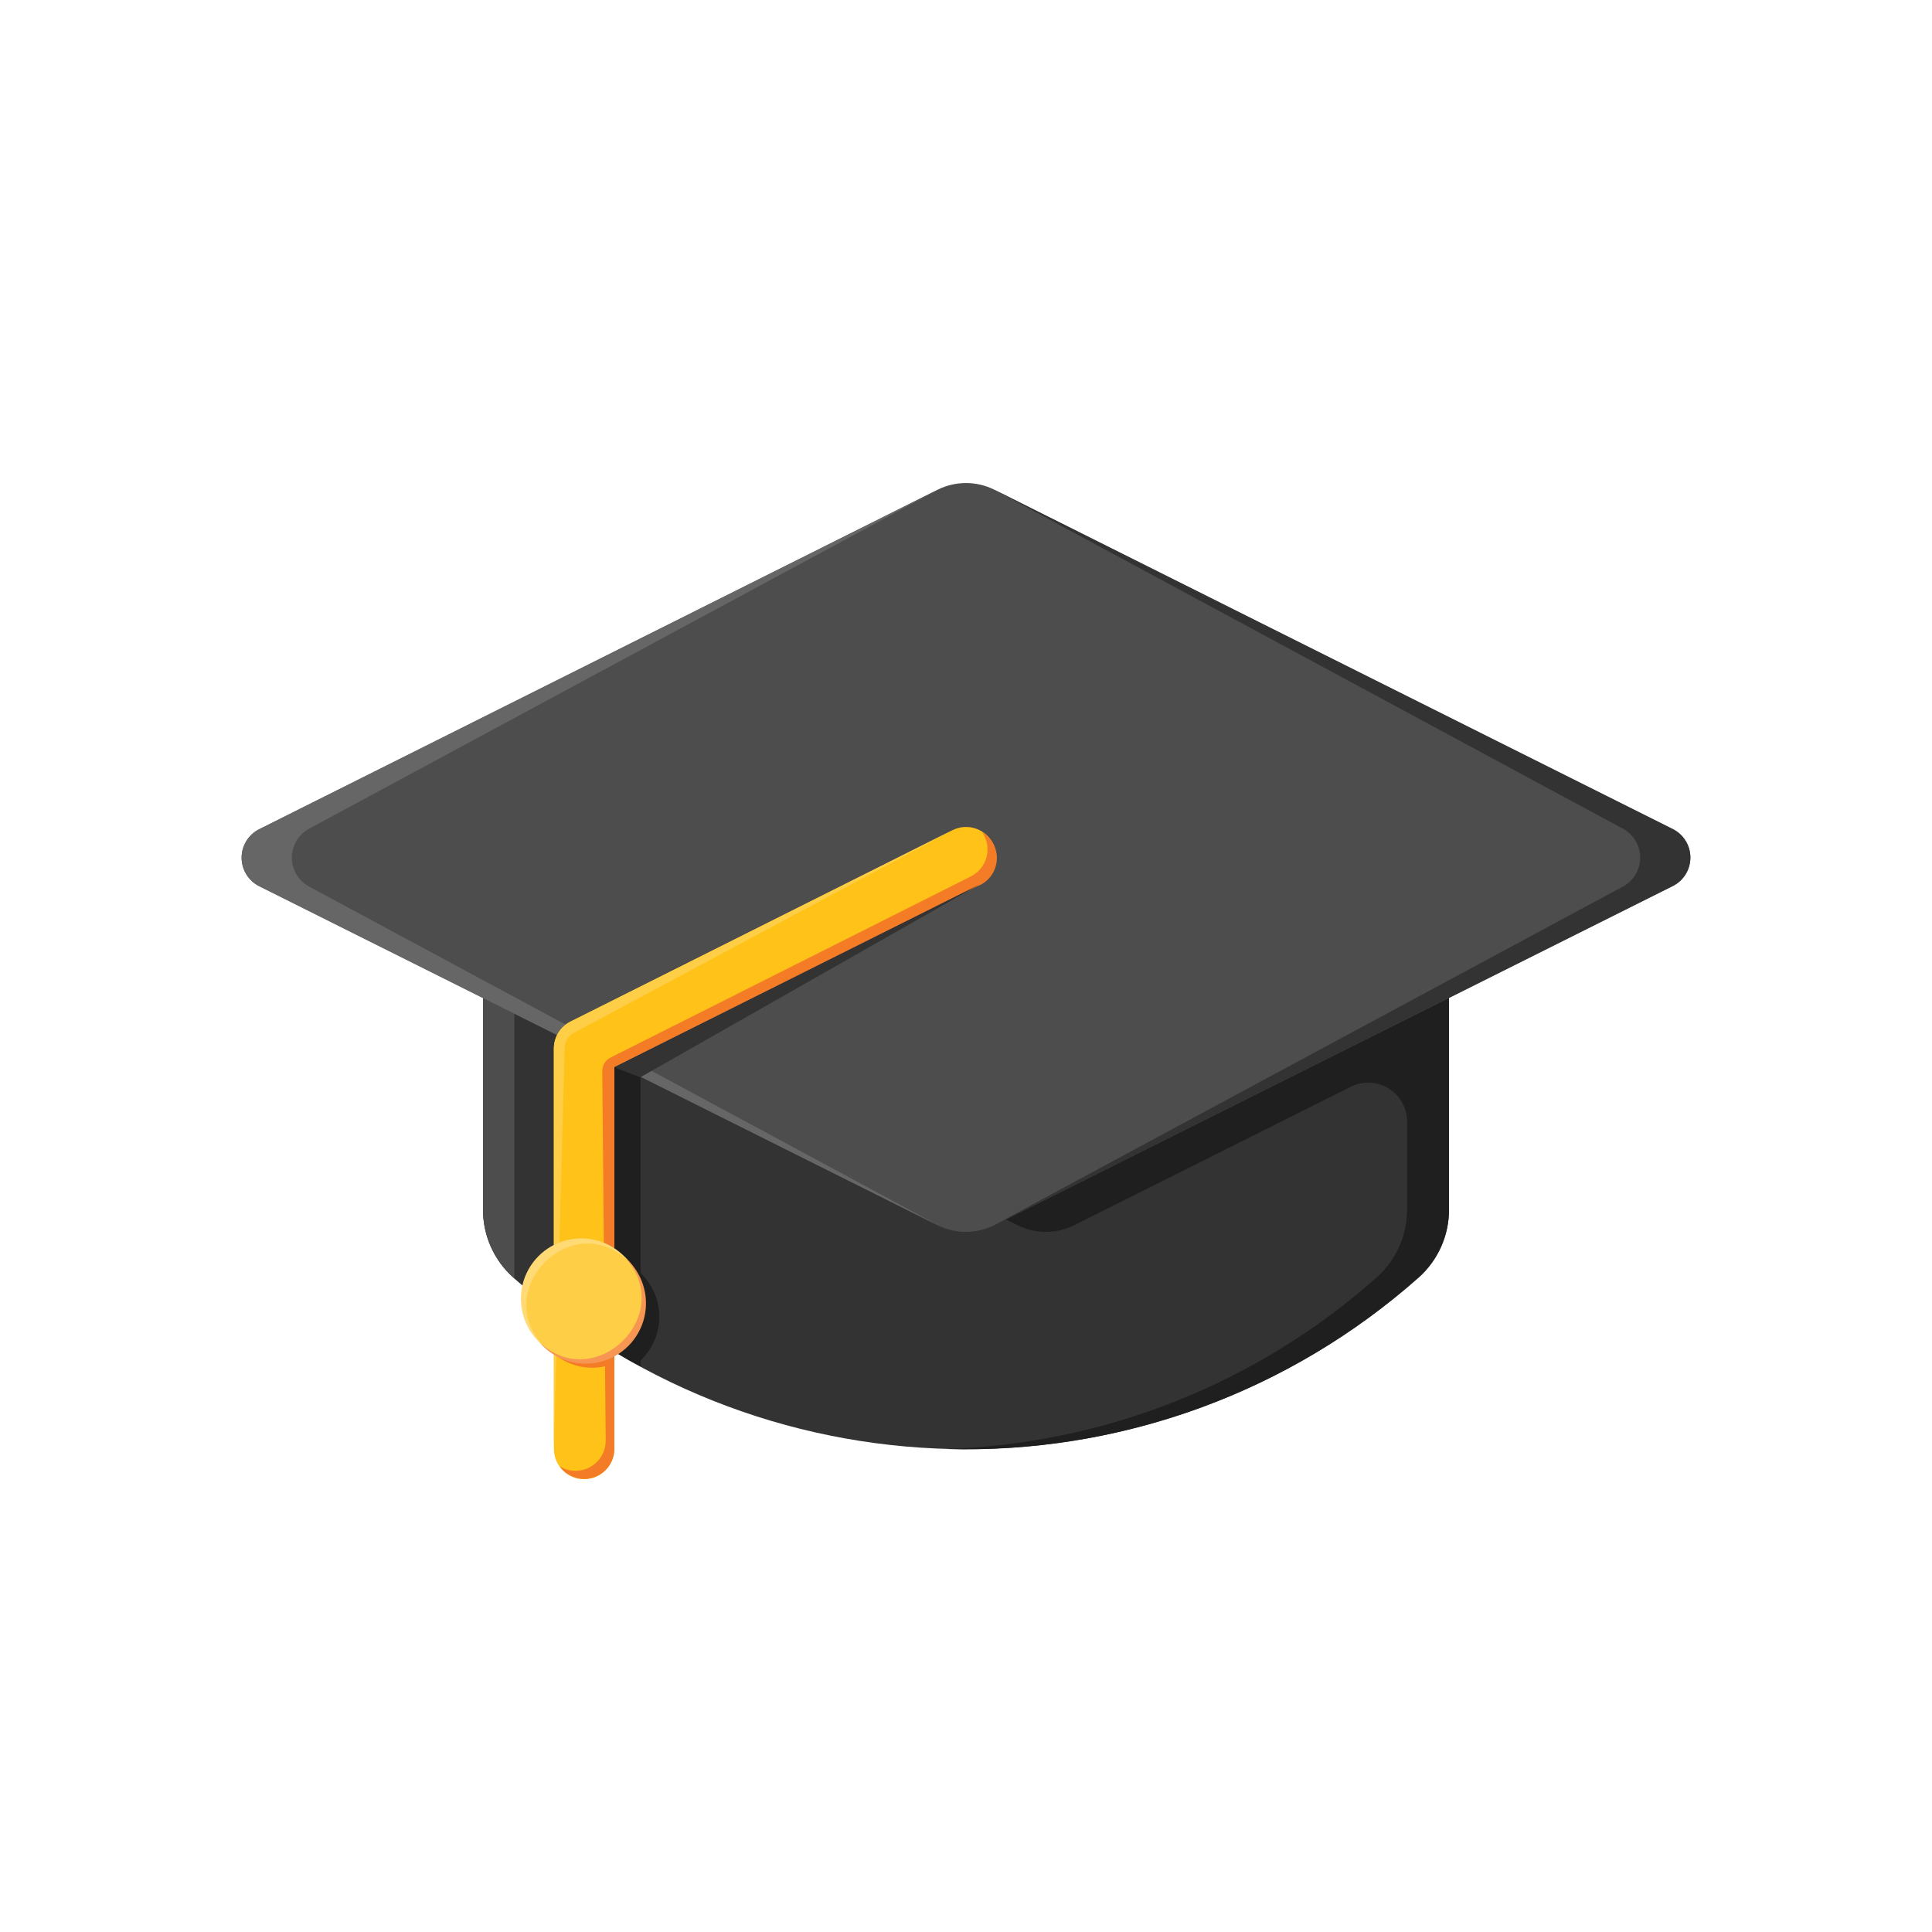
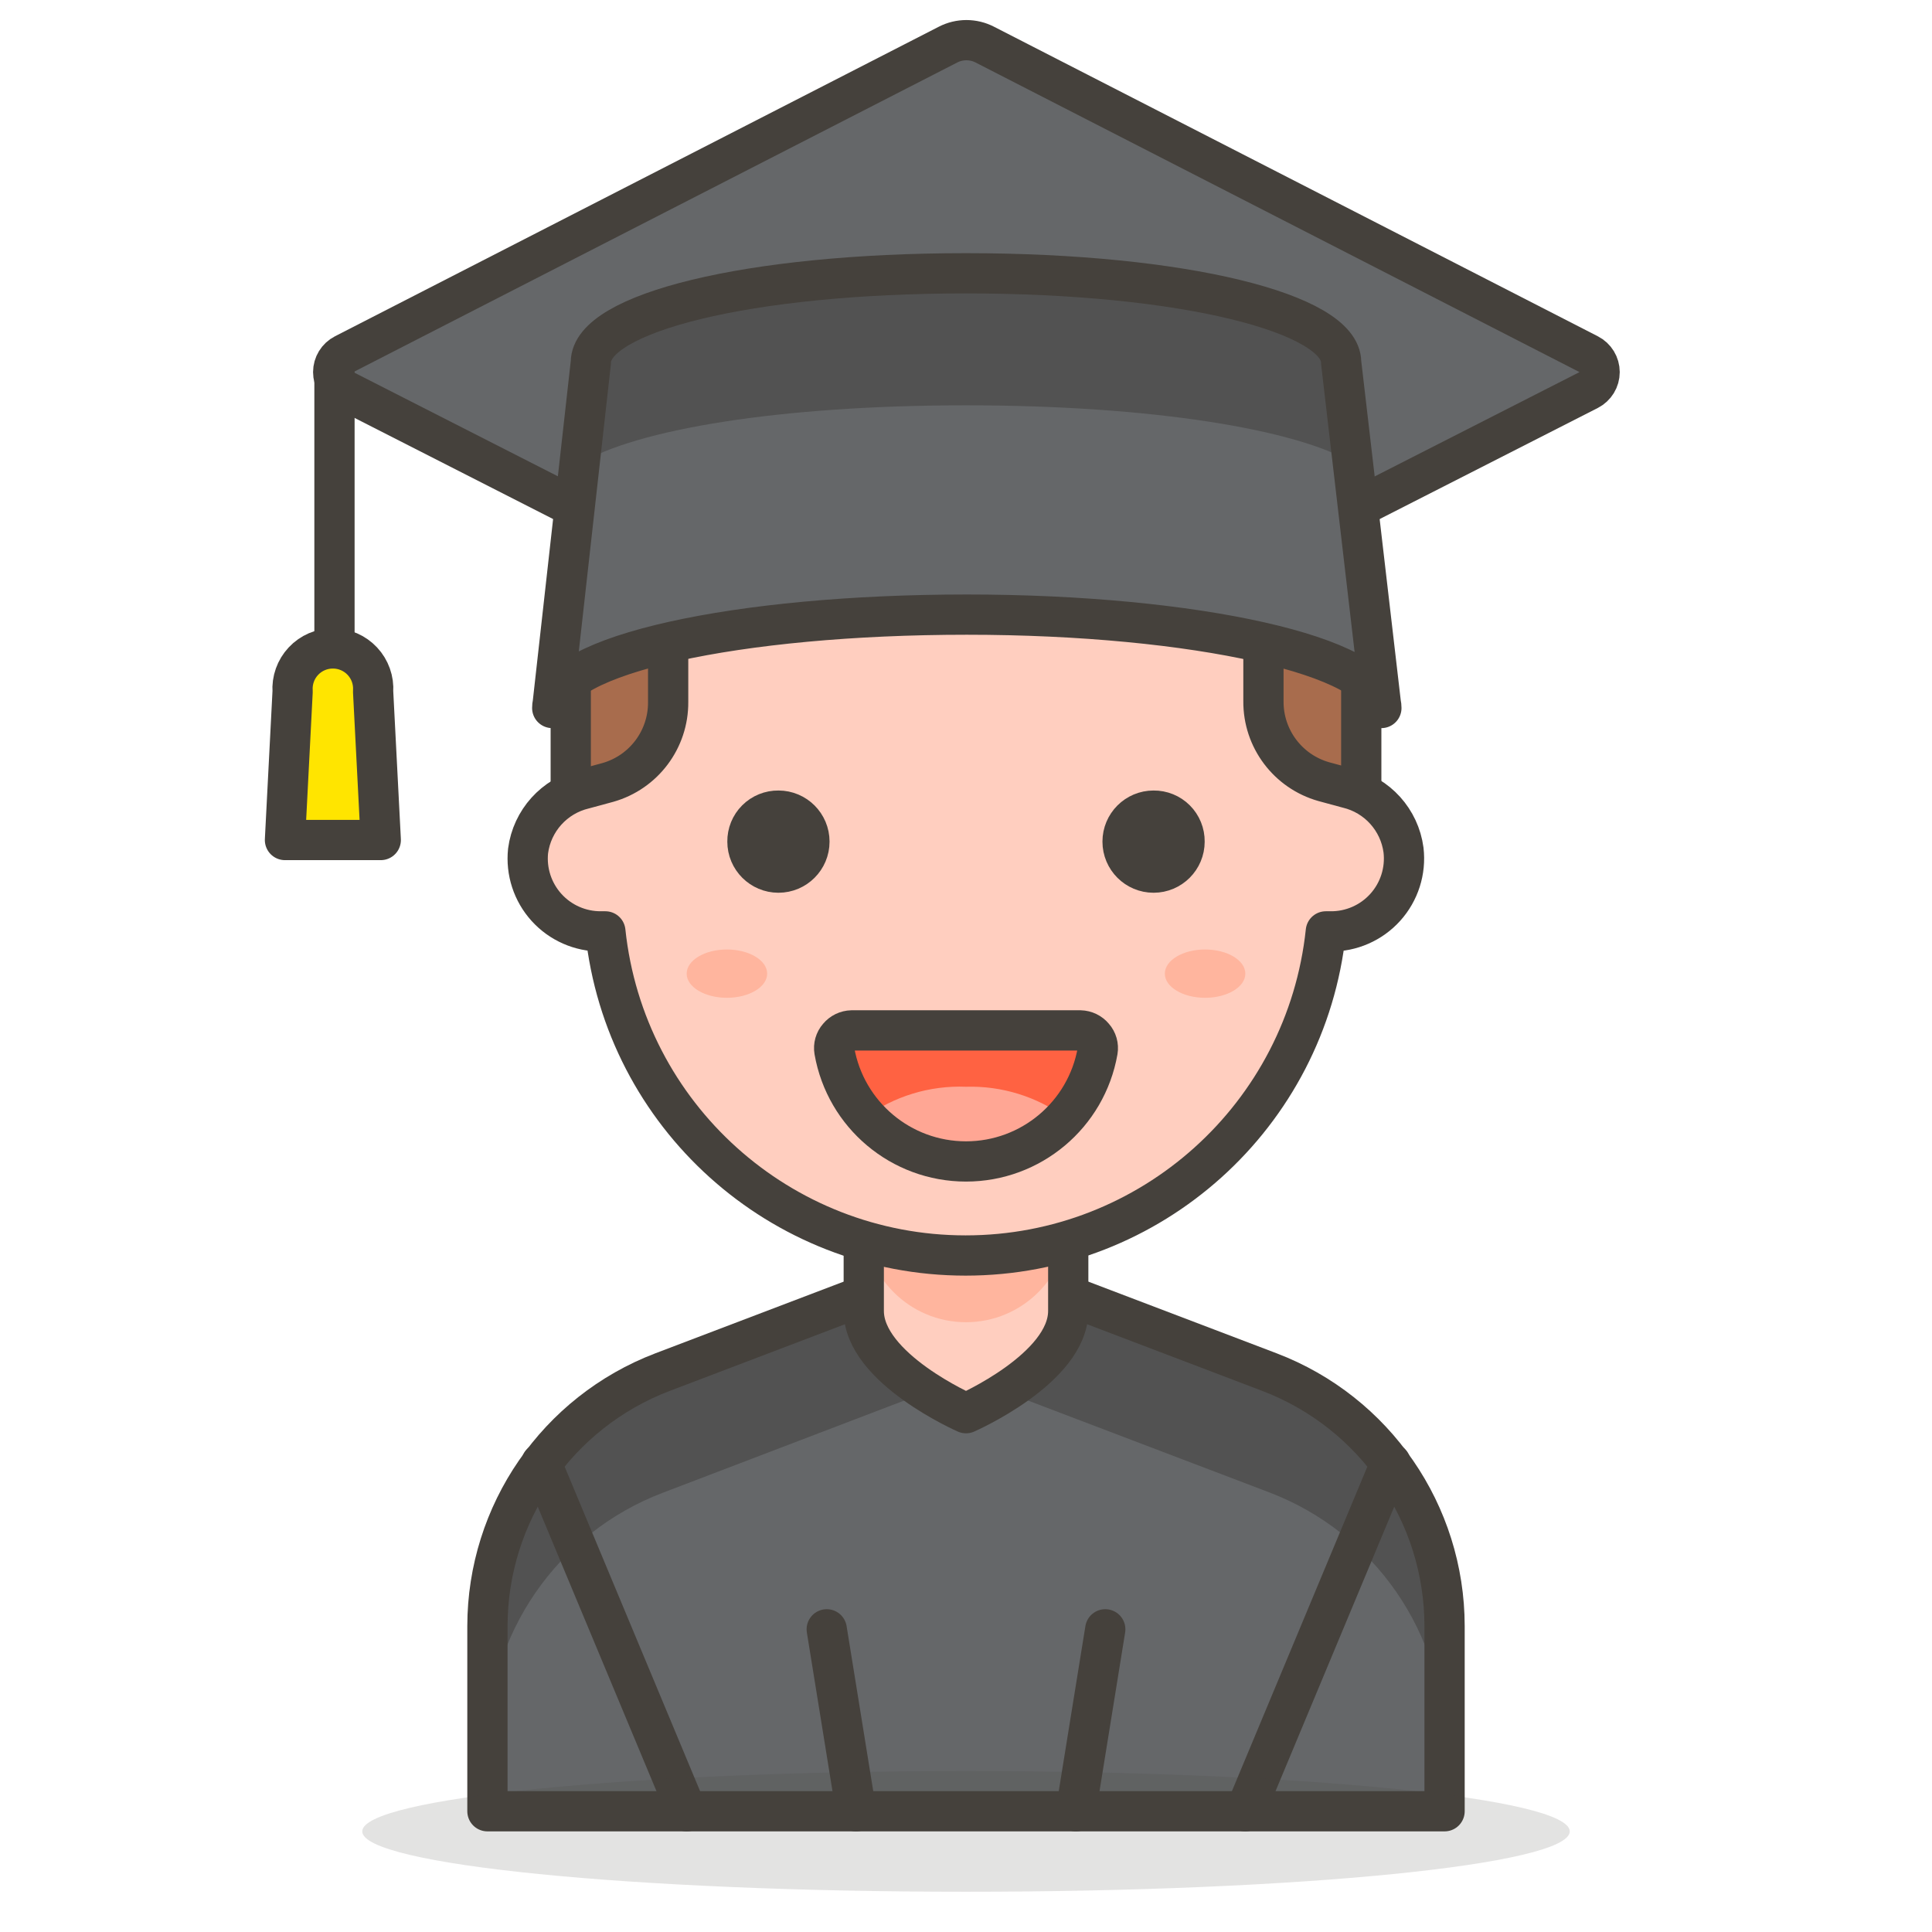
- <svg xmlns="http://www.w3.org/2000/svg" viewBox="0 0 128 128">
+ <svg xmlns="http://www.w3.org/2000/svg" id="Icons" viewBox="0 0 48 48">
  <defs>
-     <style>.cls-1{fill:#333;}.cls-2{fill:#4d4d4d;}.cls-3{fill:#1f1f1f;}.cls-4{fill:#666;}.cls-5{fill:#ffc219;}.cls-6{fill:#ffce47;}.cls-7{fill:#f47c27;}.cls-8{fill:#f69652;}.cls-9{fill:#ffda75;}</style>
+     <style>.cls-1,.cls-4{fill:#656769;}.cls-1,.cls-10,.cls-11,.cls-2,.cls-3,.cls-9{stroke:#45413c;stroke-linecap:round;stroke-linejoin:round;}.cls-2{fill:none;}.cls-3{fill:#ffe500;}.cls-5{fill:#525252;}.cls-10,.cls-6{fill:#ffcebf;}.cls-7{fill:#ffb59e;}.cls-11,.cls-8{fill:#45413c;}.cls-8{opacity:0.15;}.cls-9{fill:#a86c4d;}.cls-12{fill:#ff6242;}.cls-13{fill:#ffa694;}</style>
  </defs>
-   <g data-name="20 Graduation" id="_20_Graduation">
-     <path class="cls-1" d="M32,56V80.14a6,6,0,0,0,2,4.5,45.26,45.26,0,0,0,60,0,6,6,0,0,0,2-4.5V56Z" />
-     <path class="cls-2" d="M34.08,60.76H96V56H32V80.14a6,6,0,0,0,2.08,4.55Z" />
-     <path class="cls-3" d="M32,56v7.48L67.4,81.17a4.22,4.22,0,0,0,3.77,0L89.5,72a2.57,2.57,0,0,1,3.72,2.3v5.83a6,6,0,0,1-2,4.49A45.08,45.08,0,0,1,62.61,96,45.12,45.12,0,0,0,94,84.61a6,6,0,0,0,2-4.47V56Z" />
-     <path class="cls-2" d="M62.11,32.45,17.17,54.94a2.11,2.11,0,0,0,0,3.77L62.11,81.17a4.22,4.22,0,0,0,3.77,0l44.95-22.47a2.11,2.11,0,0,0,0-3.77L65.89,32.45A4.22,4.22,0,0,0,62.11,32.45Z" />
-     <path class="cls-4" d="M20.54,58.77a2.18,2.18,0,0,1,0-3.9s42.67-23,41.58-22.42L17.17,54.94a2.11,2.11,0,0,0,0,3.77L62.11,81.17C63.2,81.72,20.54,58.77,20.54,58.77Z" />
-     <path class="cls-1" d="M107.46,58.77a2.18,2.18,0,0,0,0-3.9s-42.67-23-41.58-22.42l44.95,22.48a2.11,2.11,0,0,1,0,3.77L65.89,81.17C64.8,81.72,107.46,58.77,107.46,58.77Z" />
-     <path class="cls-3" d="M40.7,89.54q.86.52,1.74,1V71.37L40.7,70.7Z" />
-     <path class="cls-3" d="M39.7,83.24a4,4,0,0,0-3.84,2.94,45,45,0,0,0,6.3,4.2A4,4,0,0,0,39.7,83.24Z" />
-     <path class="cls-5" d="M36.7,96V69.47a2,2,0,0,1,1.11-1.79L63.11,55a2,2,0,0,1,1.79,3.58L40.7,70.7V96A2,2,0,0,1,36.7,96Z" />
-     <path class="cls-6" d="M63.11,55,37.8,67.68a2,2,0,0,0-1.11,1.79V96l.72-26.57a1.15,1.15,0,0,1,.61-1Z" />
-     <path class="cls-7" d="M65.06,55.12a2,2,0,0,1-.73,2.94l-23.87,12a1,1,0,0,0-.56.91l.23,24.48a2,2,0,0,1-3.06,1.69,2,2,0,0,0,3.63-1.26V70.7l24.09-12A2,2,0,0,0,65.06,55.12Z" />
-     <path class="cls-7" d="M36.7,89.69a3.92,3.92,0,0,0,4,.64V82.91a3.92,3.92,0,0,0-4,.64Z" />
-     <circle class="cls-6" cx="38.7" cy="86.24" r="4" />
-     <path class="cls-8" d="M41.4,83.31c3.46,3.74-1.91,9.08-5.64,5.64a4,4,0,1,0,5.64-5.64Z" />
-     <path class="cls-9" d="M41.62,83.53A4,4,0,1,0,36,89.16C32.51,85.43,37.88,80,41.62,83.53Z" />
-     <polygon class="cls-1" points="64.89 58.6 42.43 71.37 40.7 70.7 64.89 58.6" />
+   <path class="cls-1" d="M23.55,17.33l-15-7.64a.5.5,0,0,1,0-.89l15-7.69a1,1,0,0,1,.92,0l15,7.69a.5.5,0,0,1,0,.89l-15,7.64A1,1,0,0,1,23.55,17.33Z" data-name="&lt;Path&gt;" id="_Path_" />
+   <line class="cls-2" data-name="&lt;Path&gt;" id="_Path_2" x1="8.31" x2="8.31" y1="9.24" y2="17.19" />
+   <path class="cls-3" d="M9.27,17.18a1,1,0,0,0-1-1.07,1,1,0,0,0-1,1.07l-.19,3.69H9.46Z" data-name="&lt;Path&gt;" id="_Path_3" />
+   <path class="cls-4" d="M31.54,34.09,24,31.22l-7.54,2.87a6.76,6.76,0,0,0-4.35,6.31V45H35.89V40.4A6.76,6.76,0,0,0,31.54,34.09Z" />
+   <path class="cls-5" d="M31.54,34.09,24,31.22l-7.54,2.87a6.76,6.76,0,0,0-4.35,6.31v3a6.76,6.76,0,0,1,4.35-6.31L24,34.21l7.54,2.87a6.76,6.76,0,0,1,4.35,6.31v-3A6.76,6.76,0,0,0,31.54,34.09Z" />
+   <path class="cls-2" d="M31.54,34.09,24,31.22l-7.54,2.87a6.76,6.76,0,0,0-4.35,6.31V45H35.89V40.4A6.76,6.76,0,0,0,31.54,34.09Z" />
+   <path class="cls-6" d="M24,35.11h0S21.46,34,21.46,32.57V29.72A2.54,2.54,0,0,1,24,27.17h0a2.54,2.54,0,0,1,2.54,2.55v2.85C26.54,34,24,35.11,24,35.11Z" data-name="&lt;Path&gt;" id="_Path_4" />
+   <path class="cls-7" d="M24,27.17a2.54,2.54,0,0,0-2.54,2.54v.6a2.54,2.54,0,0,0,5.08,0v-.59A2.54,2.54,0,0,0,24,27.17Z" data-name="&lt;Path&gt;" id="_Path_5" />
+   <path class="cls-2" d="M24,35.11h0S21.46,34,21.46,32.57V29.72A2.54,2.54,0,0,1,24,27.17h0a2.54,2.54,0,0,1,2.54,2.55v2.85C26.54,34,24,35.11,24,35.11Z" data-name="&lt;Path&gt;" id="_Path_6" />
+   <line class="cls-2" data-name="&lt;Path&gt;" id="_Path_7" x1="13.45" x2="17.06" y1="36.35" y2="45" />
+   <line class="cls-2" data-name="&lt;Path&gt;" id="_Path_8" x1="34.55" x2="30.94" y1="36.35" y2="45" />
+   <line class="cls-2" data-name="&lt;Path&gt;" id="_Path_9" x1="20.54" x2="21.27" y1="40.48" y2="45" />
+   <line class="cls-2" data-name="&lt;Path&gt;" id="_Path_10" x1="27.46" x2="26.73" y1="40.48" y2="45" />
+   <ellipse class="cls-8" cx="24" cy="45.5" data-name="&lt;Ellipse&gt;" id="_Ellipse_" rx="15" ry="1.5" />
+   <path class="cls-9" d="M24,6.91h0a9.82,9.82,0,0,1,9.82,9.82v5.14a0,0,0,0,1,0,0H14.18a0,0,0,0,1,0,0V16.73A9.82,9.82,0,0,1,24,6.91Z" data-name="&lt;Rectangle&gt;" id="_Rectangle_" />
+   <path class="cls-10" d="M34.87,21.12a1.83,1.83,0,0,0-1.39-1.54l-.59-.16a2.06,2.06,0,0,1-1.5-2V15.38A1.88,1.88,0,0,0,30,13.57a15.34,15.34,0,0,1-6,1.09,15.34,15.34,0,0,1-6-1.09,1.88,1.88,0,0,0-1.4,1.81v2.06a2.06,2.06,0,0,1-1.5,2l-.59.16a1.83,1.83,0,0,0-1.39,1.54,1.81,1.81,0,0,0,1.81,2h.11a9,9,0,0,0,17.9,0h.11A1.81,1.81,0,0,0,34.87,21.12Z" />
+   <path class="cls-11" d="M18.57,20.91a.77.77,0,1,0,.77-.77A.76.76,0,0,0,18.57,20.91Z" data-name="&lt;Path&gt;" id="_Path_11" />
+   <path class="cls-11" d="M29.43,20.91a.77.77,0,1,1-.77-.77A.76.76,0,0,1,29.43,20.91Z" data-name="&lt;Path&gt;" id="_Path_12" />
+   <g data-name="&lt;Group&gt;" id="_Group_">
+     <g data-name="&lt;Group&gt;" id="_Group_2">
+       <g data-name="&lt;Group&gt;" id="_Group_3">
+         <g data-name="&lt;Group&gt;" id="_Group_4">
+           <g data-name="&lt;Group&gt;" id="_Group_5">
+             <g data-name="&lt;Group&gt;" id="_Group_6">
+               <g data-name="&lt;Group&gt;" id="_Group_7">
+                 <path class="cls-12" d="M21.16,25.6a.44.44,0,0,0-.33.16.42.42,0,0,0-.1.35,3.32,3.32,0,0,0,6.54,0,.42.42,0,0,0-.1-.35.44.44,0,0,0-.33-.16Z" data-name="&lt;Path&gt;" id="_Path_13" />
+                 <path class="cls-13" d="M24,27a4,4,0,0,0-2.52.77,3.36,3.36,0,0,0,5,0A4,4,0,0,0,24,27Z" data-name="&lt;Path&gt;" id="_Path_14" />
+               </g>
+             </g>
+           </g>
+         </g>
+       </g>
+     </g>
  </g>
+   <g data-name="&lt;Group&gt;" id="_Group_8">
+     <path class="cls-2" d="M21.16,25.6a.44.44,0,0,0-.33.16.42.42,0,0,0-.1.35,3.32,3.32,0,0,0,6.54,0,.42.42,0,0,0-.1-.35.44.44,0,0,0-.33-.16Z" data-name="&lt;Path&gt;" id="_Path_15" />
+   </g>
+   <ellipse class="cls-7" cx="18.06" cy="24.19" data-name="&lt;Ellipse&gt;" id="_Ellipse_2" rx="1" ry="0.6" />
+   <ellipse class="cls-7" cx="29.94" cy="24.19" data-name="&lt;Ellipse&gt;" id="_Ellipse_3" rx="1" ry="0.6" />
+   <path class="cls-4" d="M14.68,9c0-1.22,3.9-2.21,9.32-2.21s9.32,1,9.32,2.21l1,8.59c0-1.28-4.61-2.32-10.3-2.32s-10.3,1-10.3,2.32Z" data-name="&lt;Path&gt;" id="_Path_16" />
+   <path class="cls-5" d="M24,10.07c4.62,0,8.22.6,9.61,1.43L33.32,9c0-1.22-3.9-2.21-9.32-2.21s-9.32,1-9.32,2.21l-.29,2.53C15.78,10.67,19.38,10.07,24,10.07Z" data-name="&lt;Path&gt;" id="_Path_17" />
+   <path class="cls-2" d="M14.68,9c0-1.22,3.9-2.21,9.32-2.21s9.32,1,9.32,2.21l1,8.59c0-1.28-4.61-2.32-10.3-2.32s-10.3,1-10.3,2.32Z" data-name="&lt;Path&gt;" id="_Path_18" />
</svg>
